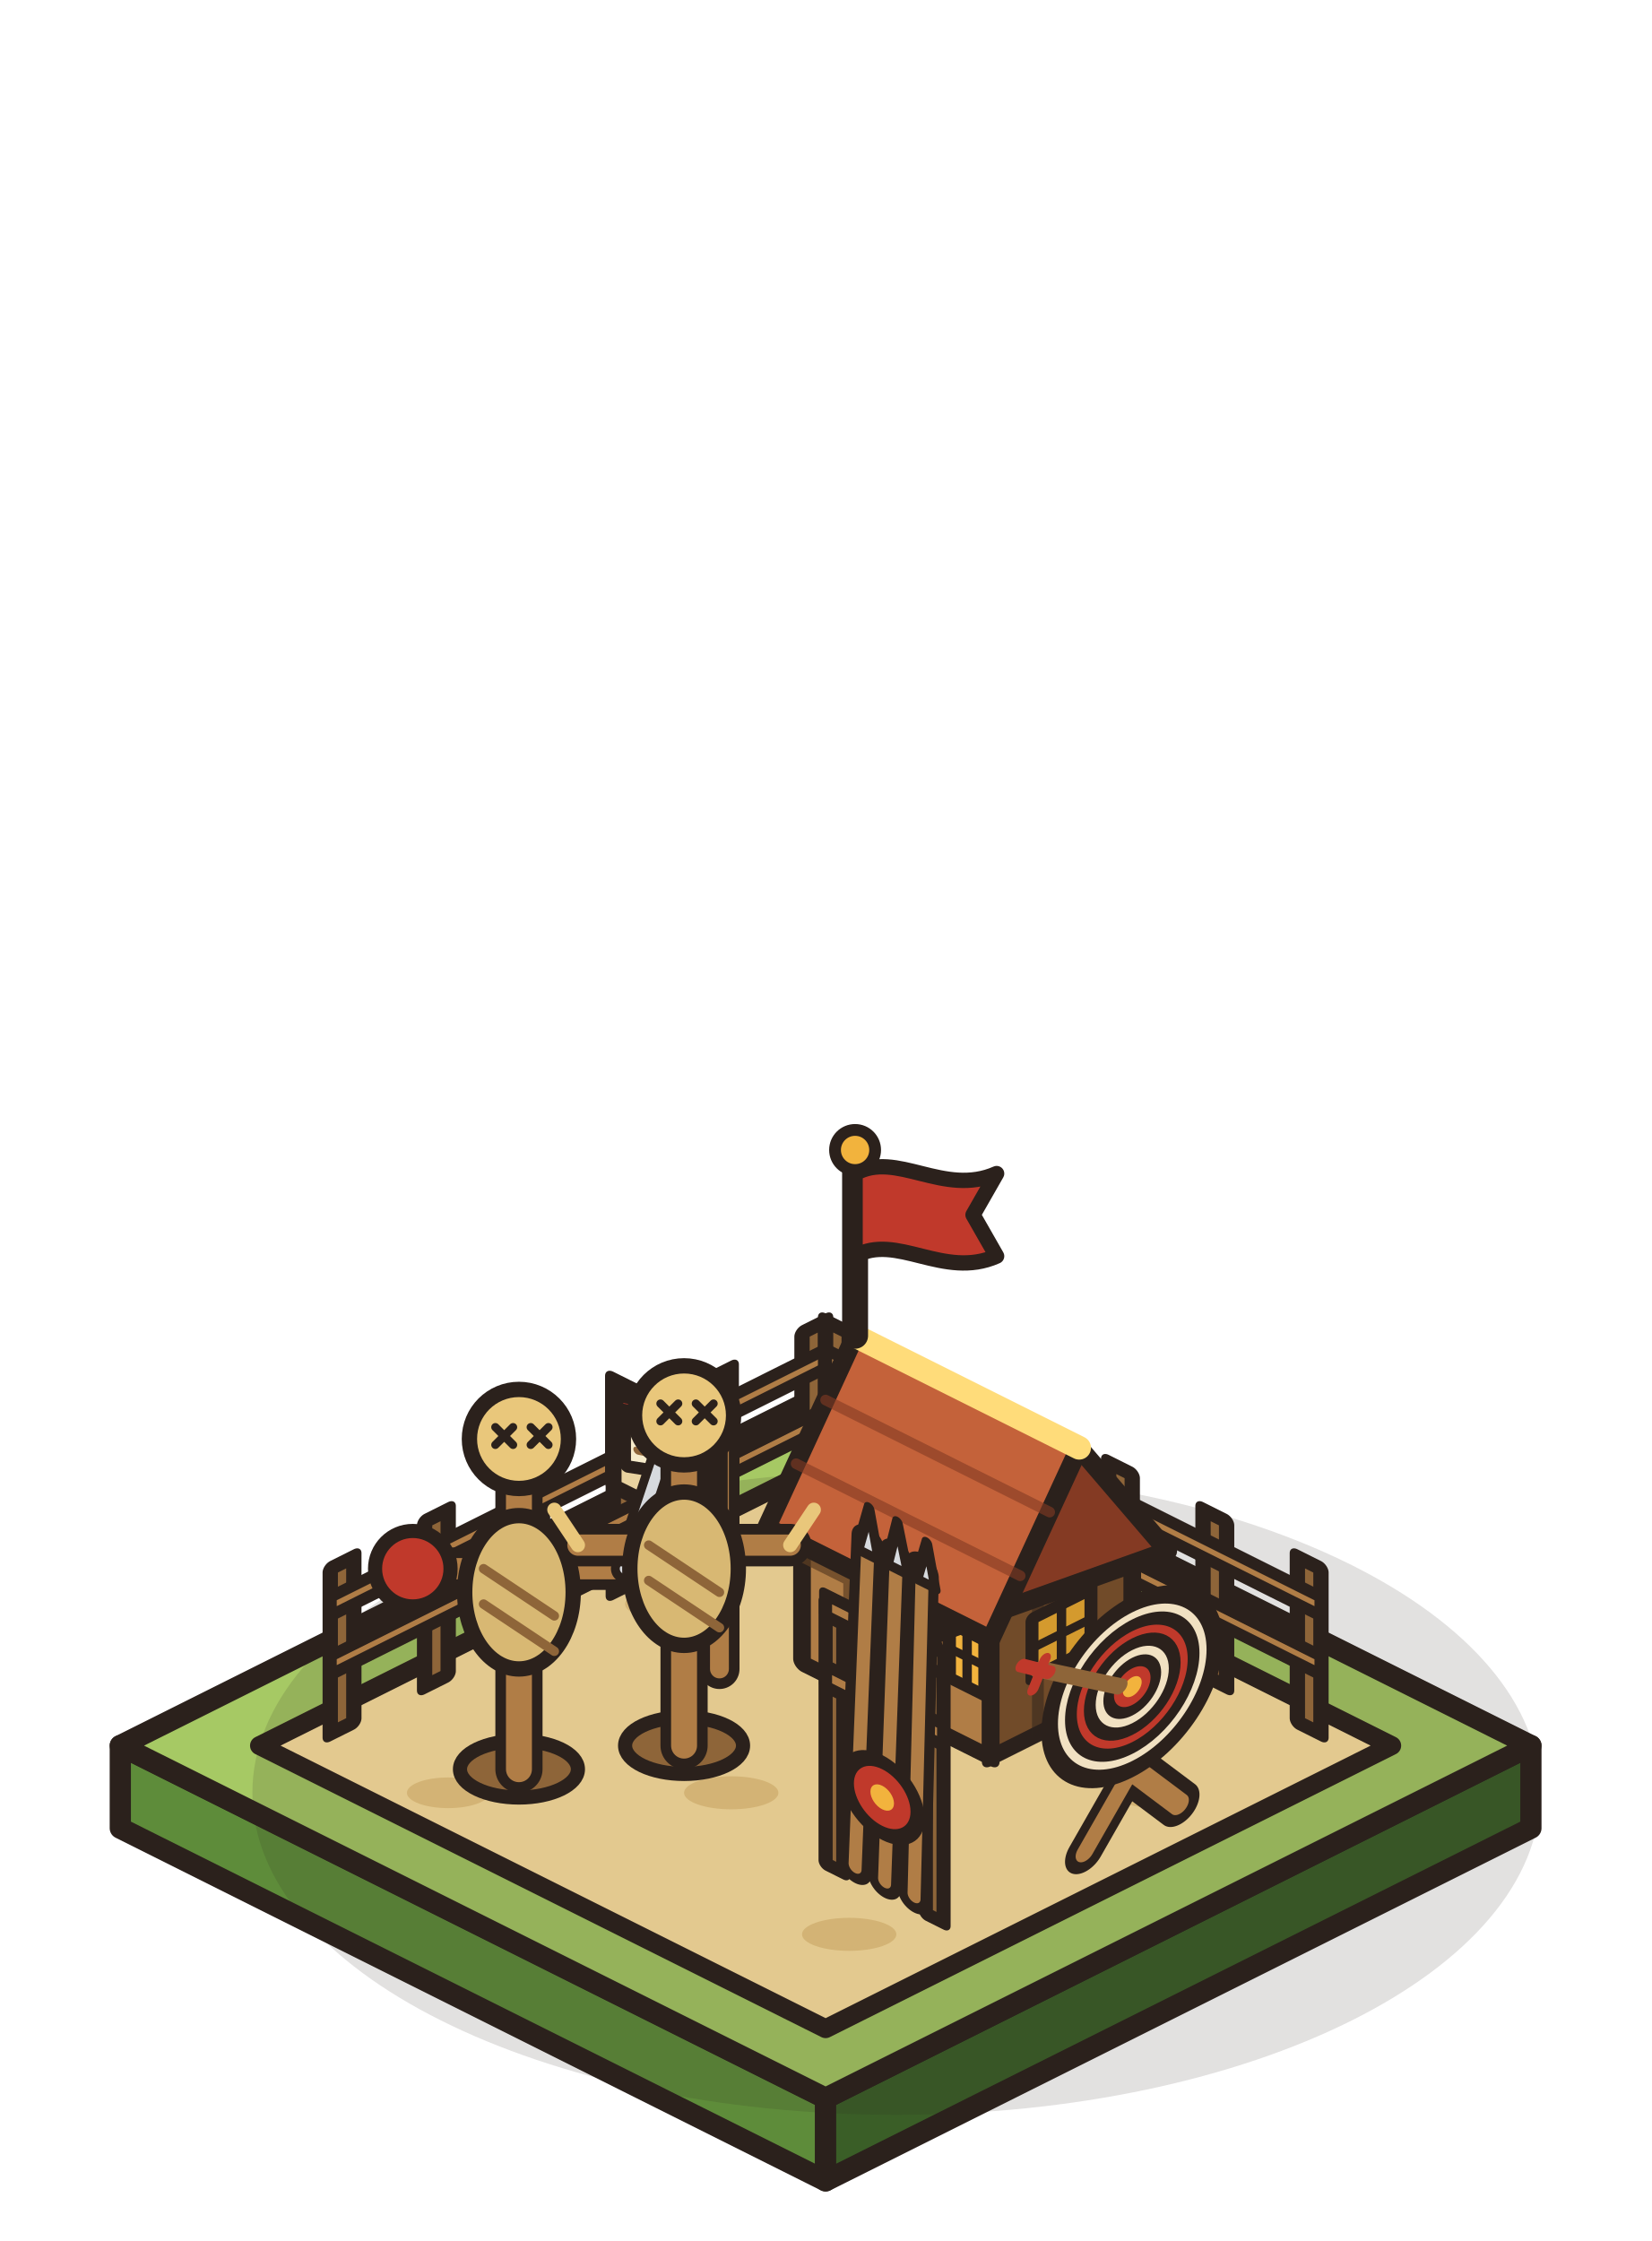
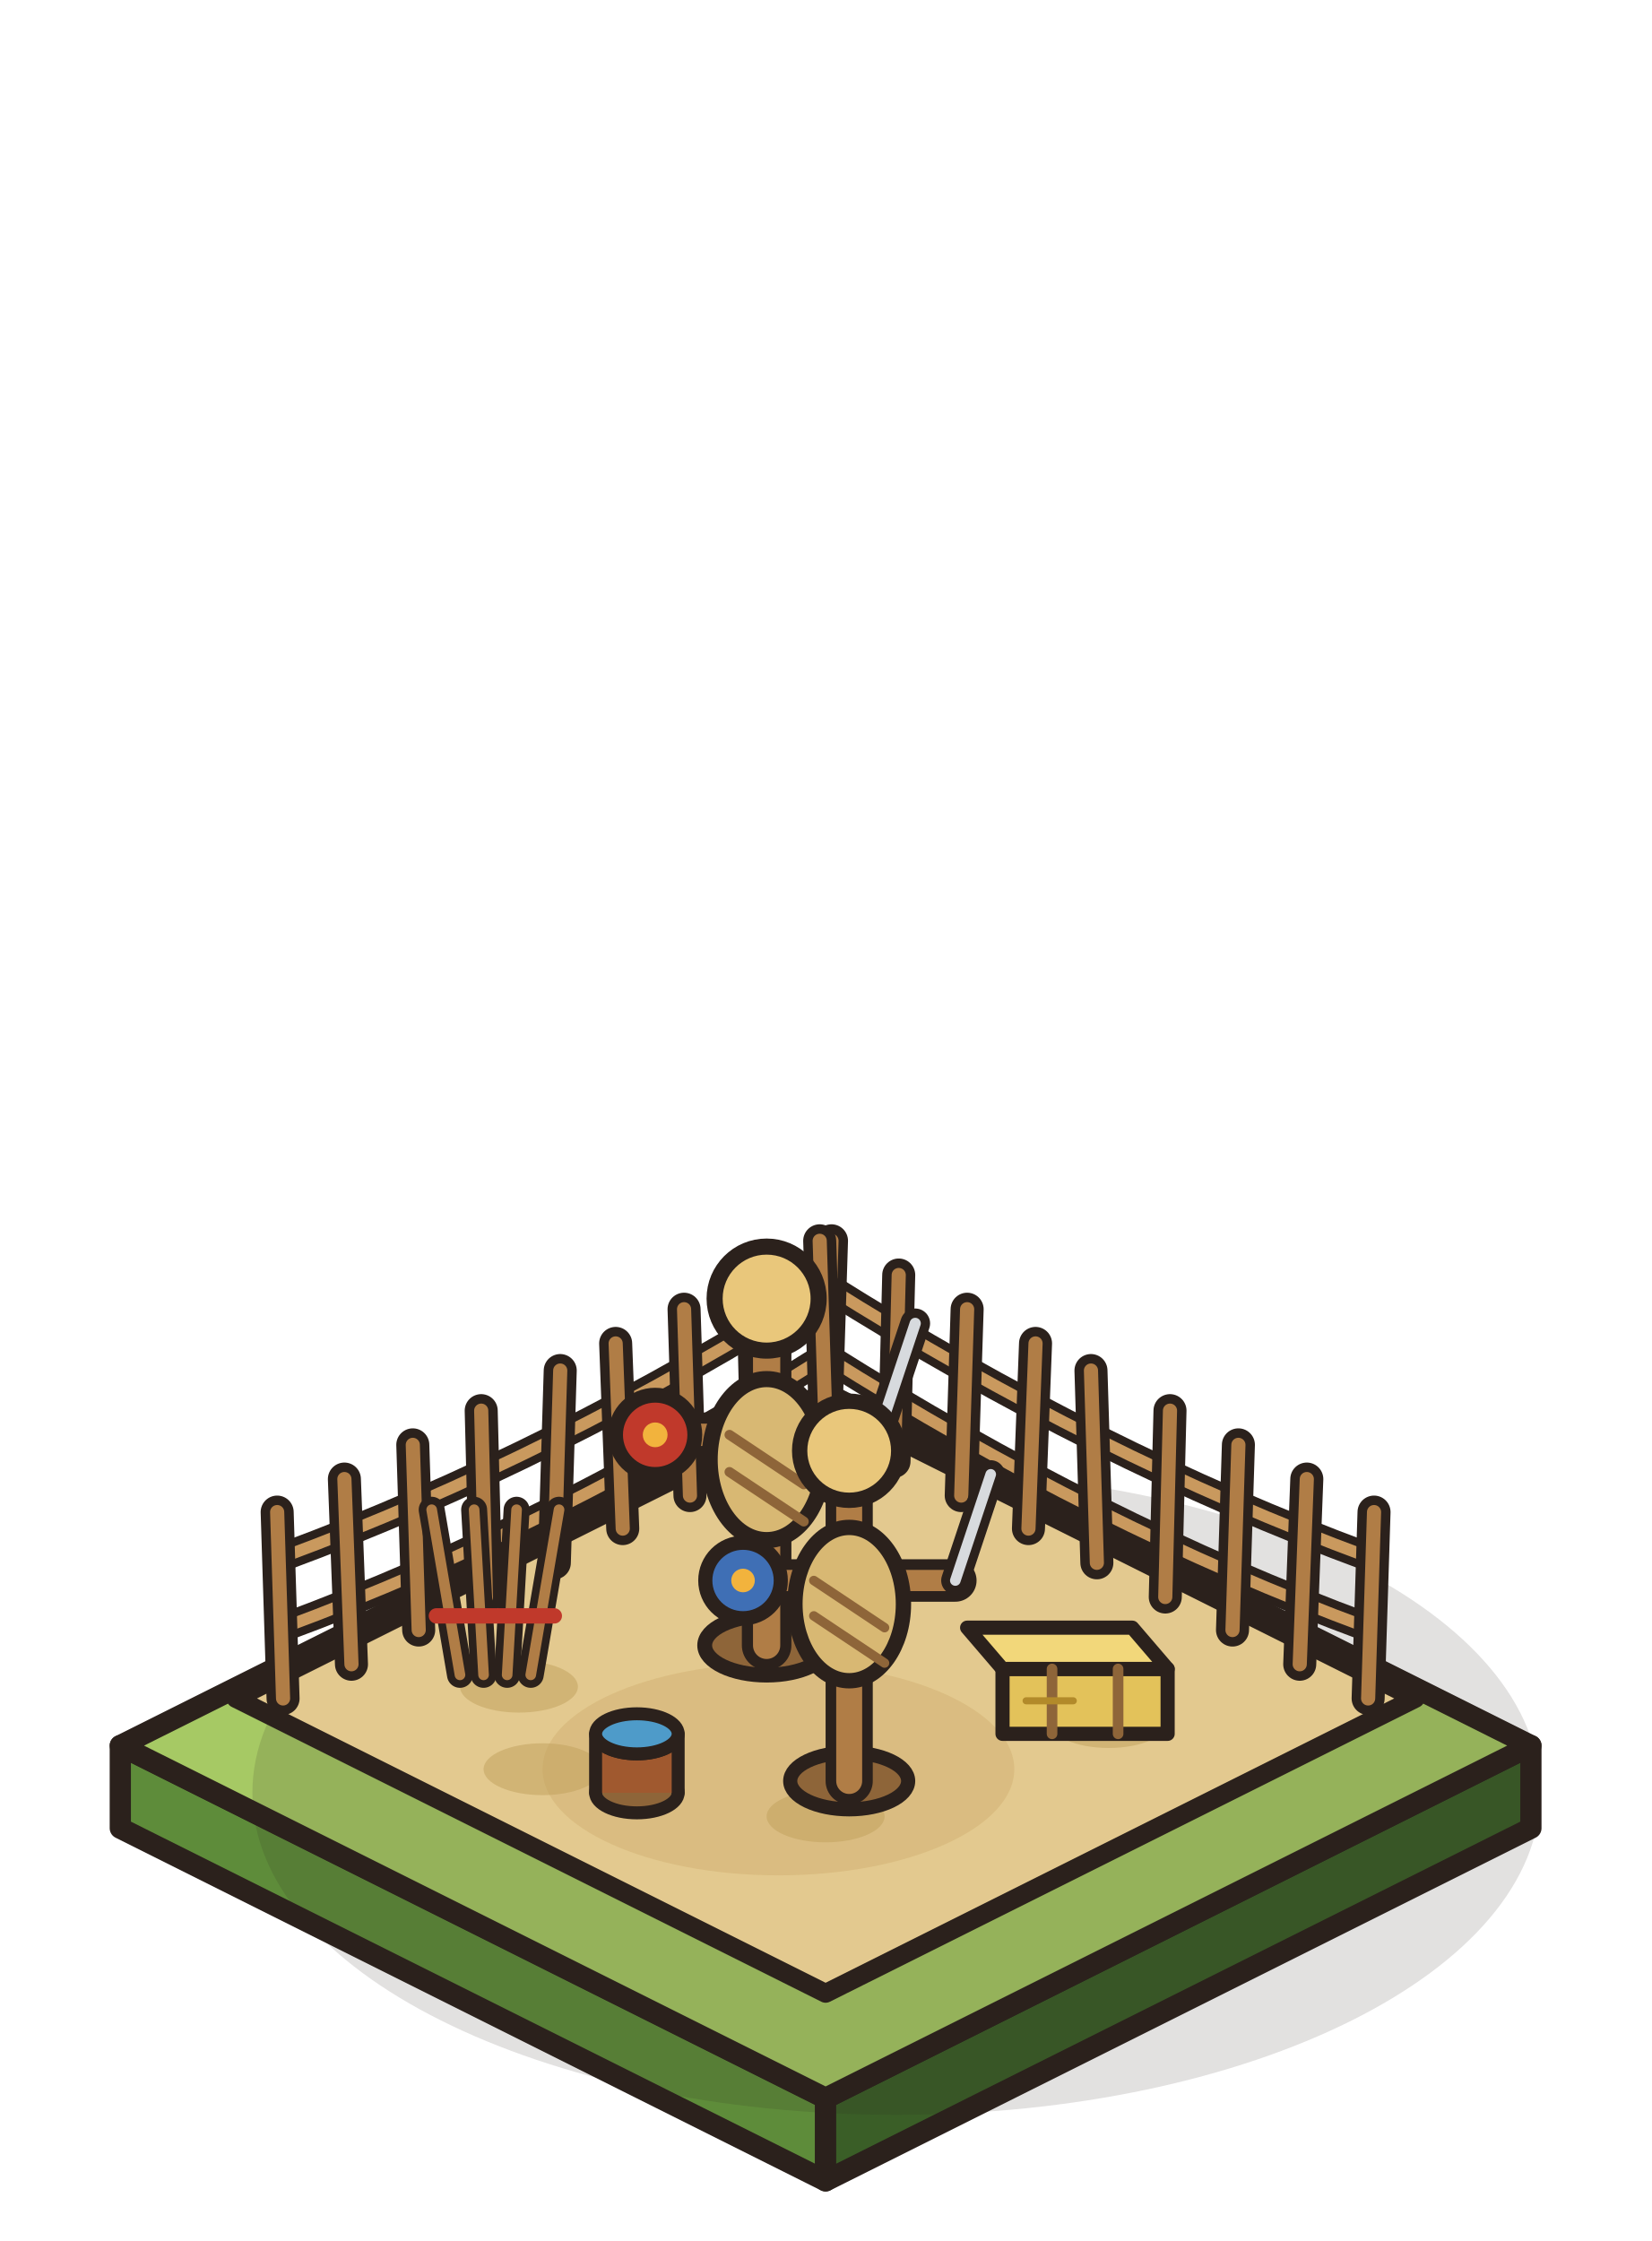
<svg xmlns="http://www.w3.org/2000/svg" viewBox="-70 -122 140 190" width="280" height="380">
  <path d="M-59.8 26L0 55.9L0 62.9L-59.8 33Z" fill="#5E8C3A" stroke="#2B211C" stroke-width="1.8" stroke-linejoin="round" />
  <path d="M59.8 26L0 55.9L0 62.9L59.8 33Z" fill="#3A5E27" stroke="#2B211C" stroke-width="1.8" stroke-linejoin="round" />
  <path d="M0 -3.9L59.8 26L0 55.9L-59.8 26Z" fill="#A6C964" stroke="#2B211C" stroke-width="1.8" stroke-linejoin="round" />
  <ellipse cx="6" cy="30" rx="54.6" ry="27.3" fill="#2B211C" opacity="0.14" />
  <g stroke="#2B211C" stroke-width="1.5" stroke-linejoin="round" stroke-linecap="round">
-     <path d="M0 2L48 26L0 50L-48 26Z" fill="#E3C98F" stroke-width="1.6" />
-     <g fill="#CFAE6E" stroke="none" opacity=".8">
-       <ellipse cx="-8" cy="30" rx="4" ry="1.4" />
-       <ellipse cx="12" cy="22" rx="3" ry="1.2" />
-       <ellipse cx="2" cy="42" rx="4" ry="1.4" />
-       <ellipse cx="28" cy="30" rx="3.5" ry="1.3" />
-       <ellipse cx="-32" cy="30" rx="3.5" ry="1.3" />
-       <ellipse cx="-14" cy="14" rx="3" ry="1.2" />
+     <path d="M0 -3L50 22L0 47L-50 22Z" fill="#E3C98F" stroke-width="1.6" />
+     <ellipse cx="-4" cy="28" rx="20" ry="9" fill="#CFAE6E" stroke="none" stroke-width="0" opacity="0.45" />
+     <ellipse cx="0" cy="32" rx="5" ry="2.2" fill="#BFA05C" stroke="none" stroke-width="0" opacity="0.5" />
+     <ellipse cx="-26" cy="21" rx="5" ry="2.2" fill="#BFA05C" stroke="none" stroke-width="0" opacity="0.5" />
+     <ellipse cx="24" cy="24" rx="5" ry="2.2" fill="#BFA05C" stroke="none" stroke-width="0" opacity="0.5" />
+     <ellipse cx="-24" cy="28" rx="5" ry="2.2" fill="#BFA05C" stroke="none" stroke-width="0" opacity="0.5" />
+     <path d="M0 -7Q23 7.5 46 16M0 -13Q23 1.5 46 10" fill="none" stroke-width="2.4" />
+     <path d="M0 -7Q23 7.5 46 16M0 -13Q23 1.5 46 10" fill="none" stroke="#C9995E" stroke-width="1" />
+     <path d="M0 -1L0.5 -16.8" fill="none" stroke-width="2.8" />
+     <path d="M0 -1L0.5 -16.8" fill="none" stroke="#B07D46" stroke-width="1.2" />
+     <path d="M5.8 1.9L6.2 -13.9" fill="none" stroke-width="2.8" />
+     <path d="M5.8 1.9L6.2 -13.9" fill="none" stroke="#B07D46" stroke-width="1.2" />
+     <path d="M11.5 4.8L12 -11" fill="none" stroke-width="2.8" />
+     <path d="M11.5 4.8L12 -11" fill="none" stroke="#B07D46" stroke-width="1.2" />
+     <path d="M17.2 7.6L17.8 -8.1" fill="none" stroke-width="2.8" />
+     <path d="M17.2 7.6L17.8 -8.1" fill="none" stroke="#B07D46" stroke-width="1.2" />
+     <path d="M23 10.5L22.5 -5.8" fill="none" stroke-width="2.8" />
+     <path d="M23 10.5L22.5 -5.8" fill="none" stroke="#B07D46" stroke-width="1.2" />
+     <path d="M28.8 13.4L29.2 -2.4" fill="none" stroke-width="2.8" />
+     <path d="M28.8 13.4L29.2 -2.4" fill="none" stroke="#B07D46" stroke-width="1.2" />
+     <path d="M34.5 16.2L35 0.5" fill="none" stroke-width="2.8" />
+     <path d="M34.5 16.2L35 0.5" fill="none" stroke="#B07D46" stroke-width="1.2" />
+     <path d="M40.2 19.1L40.8 3.4" fill="none" stroke-width="2.8" />
+     <path d="M40.2 19.1L40.8 3.4" fill="none" stroke="#B07D46" stroke-width="1.2" />
+     <path d="M46 22L46.5 6.2" fill="none" stroke-width="2.8" />
+     <path d="M46 22L46.5 6.2" fill="none" stroke="#B07D46" stroke-width="1.2" />
+     <path d="M0 -7Q-23 7.5 -46 16M0 -13Q-23 1.5 -46 10" fill="none" stroke-width="2.4" />
+     <path d="M0 -7Q-23 7.5 -46 16M0 -13Q-23 1.5 -46 10" fill="none" stroke="#C9995E" stroke-width="1" />
+     <path d="M0 -1L-0.5 -16.8" fill="none" stroke-width="2.8" />
+     <path d="M0 -1L-0.5 -16.8" fill="none" stroke="#B07D46" stroke-width="1.2" />
+     <path d="M-5.8 1.9L-6.2 -13.9" fill="none" stroke-width="2.8" />
+     <path d="M-5.8 1.9L-6.2 -13.9" fill="none" stroke="#B07D46" stroke-width="1.2" />
+     <path d="M-11.5 4.8L-12 -11" fill="none" stroke-width="2.8" />
+     <path d="M-11.5 4.8L-12 -11" fill="none" stroke="#B07D46" stroke-width="1.2" />
+     <path d="M-17.2 7.6L-17.8 -8.1" fill="none" stroke-width="2.8" />
+     <path d="M-17.2 7.6L-17.8 -8.1" fill="none" stroke="#B07D46" stroke-width="1.2" />
+     <path d="M-23 10.5L-22.5 -5.8" fill="none" stroke-width="2.8" />
+     <path d="M-23 10.5L-22.5 -5.8" fill="none" stroke="#B07D46" stroke-width="1.2" />
+     <path d="M-28.8 13.4L-29.2 -2.4" fill="none" stroke-width="2.8" />
+     <path d="M-28.8 13.4L-29.2 -2.4" fill="none" stroke="#B07D46" stroke-width="1.2" />
+     <path d="M-34.5 16.2L-35 0.5" fill="none" stroke-width="2.8" />
+     <path d="M-34.5 16.2L-35 0.5" fill="none" stroke="#B07D46" stroke-width="1.2" />
+     <path d="M-40.2 19.1L-40.8 3.4" fill="none" stroke-width="2.8" />
+     <path d="M-40.2 19.1L-40.8 3.4" fill="none" stroke="#B07D46" stroke-width="1.2" />
+     <path d="M-46 22L-46.5 6.2" fill="none" stroke-width="2.8" />
+     <path d="M-46 22L-46.5 6.2" fill="none" stroke="#B07D46" stroke-width="1.2" />
+     <g transform="translate(-5 17.5) scale(1.05)">
+       <ellipse cx="0" cy="0" rx="5" ry="2.4" fill="#8E6539" stroke-width="1.2" />
+       <path d="M0 0V-24" fill="none" stroke-width="4" />
+       <path d="M0 0V-24" fill="none" stroke="#B07D46" stroke-width="2.2" />
+       <path d="M-9 -17H9" fill="none" stroke-width="3.6" />
+       <path d="M-9 -17H9" fill="none" stroke="#B07D46" stroke-width="1.8" />
+       <ellipse cx="0" cy="-15" rx="4.6" ry="6.5" fill="#D8B873" stroke-width="1.3" />
+       <path d="M-3 -17L3 -13M-3 -14L3 -10" fill="none" stroke="#8E6539" stroke-width="0.8" />
+       <circle cx="0" cy="-28" r="4.2" fill="#E9C77B" stroke-width="1.3" />
+       <circle cx="-9" cy="-17" r="3.2" fill="#C0392B" stroke-width="1.2" />
+       <circle cx="-9" cy="-17" r="1" fill="#F2B33D" stroke-width="0" />
+       <path d="M9 -17L12 -26" fill="none" stroke-width="2.4" />
+       <path d="M9 -17L12 -26" fill="none" stroke="#D7DADE" stroke-width="0.9" />
    </g>
-     <g transform="matrix(-1 .5 0 -1 -22 15)">
-       <rect x="-22" y="0" width="2" height="14" fill="#8E6539" stroke-width="1.3" />
-       <rect x="-14" y="0" width="2" height="14" fill="#8E6539" stroke-width="1.3" />
-       <rect x="-6" y="0" width="2" height="14" fill="#8E6539" stroke-width="1.3" />
-       <rect x="2" y="0" width="2" height="14" fill="#8E6539" stroke-width="1.3" />
-       <rect x="10" y="0" width="2" height="14" fill="#8E6539" stroke-width="1.3" />
-       <rect x="18" y="0" width="2" height="14" fill="#8E6539" stroke-width="1.3" />
-       <rect x="-22" y="5" width="42" height="1.6" fill="#B07D46" stroke-width="1.1" />
-       <rect x="-22" y="10" width="42" height="1.6" fill="#B07D46" stroke-width="1.1" />
+     <g transform="translate(2 29) scale(1.0)">
+       <ellipse cx="0" cy="0" rx="5" ry="2.4" fill="#8E6539" stroke-width="1.2" />
+       <path d="M0 0V-24" fill="none" stroke-width="4" />
+       <path d="M0 0V-24" fill="none" stroke="#B07D46" stroke-width="2.2" />
+       <path d="M-9 -17H9" fill="none" stroke-width="3.6" />
+       <path d="M-9 -17H9" fill="none" stroke="#B07D46" stroke-width="1.8" />
+       <ellipse cx="0" cy="-15" rx="4.6" ry="6.5" fill="#D8B873" stroke-width="1.3" />
+       <path d="M-3 -17L3 -13M-3 -14L3 -10" fill="none" stroke="#8E6539" stroke-width="0.8" />
+       <circle cx="0" cy="-28" r="4.2" fill="#E9C77B" stroke-width="1.3" />
+       <circle cx="-9" cy="-17" r="3.2" fill="#3F6FB5" stroke-width="1.2" />
+       <circle cx="-9" cy="-17" r="1" fill="#F2B33D" stroke-width="0" />
+       <path d="M9 -17L12 -26" fill="none" stroke-width="2.4" />
+       <path d="M9 -17L12 -26" fill="none" stroke="#D7DADE" stroke-width="0.9" />
    </g>
-     <g transform="matrix(1 .5 0 -1 22 15)">
-       <rect x="-22" y="0" width="2" height="14" fill="#8E6539" stroke-width="1.3" />
-       <rect x="-14" y="0" width="2" height="14" fill="#8E6539" stroke-width="1.3" />
-       <rect x="-6" y="0" width="2" height="14" fill="#8E6539" stroke-width="1.3" />
-       <rect x="2" y="0" width="2" height="14" fill="#8E6539" stroke-width="1.3" />
-       <rect x="10" y="0" width="2" height="14" fill="#8E6539" stroke-width="1.3" />
-       <rect x="18" y="0" width="2" height="14" fill="#8E6539" stroke-width="1.3" />
-       <rect x="-22" y="5" width="42" height="1.6" fill="#B07D46" stroke-width="1.1" />
-       <rect x="-22" y="10" width="42" height="1.6" fill="#B07D46" stroke-width="1.1" />
-     </g>
-     <g transform="matrix(1 .5 0 -1 6 23)">
-       <rect x="-8" y="0" width="16" height="14" fill="#B07D46" />
-       <path d="M-4 0V14M4 0V14M-8 9H8" fill="none" stroke="#5E3F22" stroke-width="1" opacity=".7" />
-       <path d="M-2.5 0V7Q.5 12 3.5 7V0Z" fill="#5E3F22" stroke-width="1.3" />
-       <path d="M.5 0V9" fill="none" stroke-width=".8" opacity=".6" />
-       <rect x="4.5" y="5" width="3" height="5" fill="#F2B33D" stroke-width="1.1" />
-       <path d="M6 5V10M4.5 7.5H7.5" fill="none" stroke-width=".8" />
-     </g>
-     <g transform="matrix(-1 .5 0 -1 8 30)">
-       <rect x="-18" y="0" width="12" height="14" fill="#714B29" />
-       <path d="M-14 0V14M-10 0V14" fill="none" stroke="#2B211C" stroke-width="1" opacity=".5" />
-       <rect x="-14.5" y="5" width="5" height="5" fill="#D49A2E" stroke-width="1.1" />
-       <path d="M-12 5V10M-14.5 7.5H-9.5" fill="none" stroke-width=".8" />
-     </g>
-     <path d="M8 17L29 9.5L21.5 .75Z" fill="#843A23" stroke-width="1.6" />
-     <path d="M-5 7.5L14 17L21.5 .75L2.5 -8.75Z" fill="#C4623A" stroke-width="1.6" />
-     <path d="M-2.5 2.1L16.5 11.6M0 -3.3L19 6.2" fill="none" stroke="#843A23" stroke-width=".9" opacity=".6" />
-     <path d="M2.5 -8.75L21.5 .75" fill="none" stroke="#FFDC7A" stroke-width="2" />
-     <path d="M14 17L29 9.5" fill="none" stroke-width="0" />
-     <path d="M2.5 -8.75V-23" fill="none" stroke-width="2.2" />
-     <path d="M2.5 -22.5C6 -24.5 10 -20.5 14.5 -22.5L12.5 -19L14.5 -15.5C10 -13.5 6 -17.5 2.5 -15.5Z" fill="#C0392B" stroke-width="1.3" />
-     <circle cx="2.5" cy="-24.5" r="1.7" fill="#F2B33D" stroke-width="1" />
-     <path d="M-9 19.5V-2" fill="none" stroke-width="3.4" />
-     <path d="M-9 19.5V-2" fill="none" stroke="#B07D46" stroke-width="1.6" />
-     <g transform="matrix(1 .5 0 -1 2 25)">
-       <rect x="-20" y="11" width="9" height="9" fill="#E9D3A0" stroke-width="1.4" />
-       <path d="M-19 13.2L-15.5 14.4V19L-19 17.8Z" fill="#F6EBCB" stroke-width="1" />
-       <path d="M-15.5 14.4L-12 13.2V17.8L-15.5 19Z" fill="#F6EBCB" stroke-width="1" />
-       <path d="M-19.6 17.8L-15.5 19.1L-11.4 17.8V18.8L-15.5 20.1L-19.6 18.8Z" fill="#C0392B" stroke-width=".9" />
-       <path d="M-18 15L-16.3 15.5M-18 16.4L-16.3 16.9M-14.7 15.5L-13 15M-14.7 16.9L-13 16.4" fill="none" stroke="#8E6539" stroke-width=".6" />
-     </g>
-     <g transform="matrix(-1 .5 0 -1 20 36)">
-       <path d="M-6 5L-10 0M-6 5L-2 0" fill="none" stroke-width="3.4" />
-       <path d="M-6 5L-10 0M-6 5L-2 0" fill="none" stroke="#B07D46" stroke-width="1.6" />
-       <circle cx="-6" cy="12" r="7" fill="#F1E1C2" stroke-width="1.4" />
-       <circle cx="-6" cy="12" r="5.2" fill="#C0392B" stroke-width="1" />
-       <circle cx="-6" cy="12" r="3.6" fill="#F1E1C2" stroke-width="1" />
-       <circle cx="-6" cy="12" r="2" fill="#C0392B" stroke-width=".9" />
-       <circle cx="-6" cy="12" r=".8" fill="#F2B33D" stroke-width="0" />
-       <path d="M-5 12.5L2 17.5" fill="none" stroke="#8E6539" stroke-width="1.2" />
-       <path d="M1 16.7L3.4 18.5M1.4 18L2.4 16" fill="none" stroke="#C0392B" stroke-width="1" />
-     </g>
-     <g transform="matrix(1 .5 0 -1 -10 31)">
-       <rect x="10" y="0" width="1.5" height="22" fill="#8E6539" stroke-width="1.2" />
-       <rect x="18.5" y="0" width="1.5" height="22" fill="#8E6539" stroke-width="1.2" />
-       <rect x="10" y="15" width="10" height="1.8" fill="#B07D46" stroke-width="1.1" />
-       <rect x="10" y="21" width="10" height="1.8" fill="#B07D46" stroke-width="1.1" />
-       <path d="M12.5 1L13.6 29M15 1L16 29M17.5 1L18.2 29" fill="none" stroke-width="2.8" />
-       <path d="M12.5 1L13.6 29M15 1L16 29M17.5 1L18.2 29" fill="none" stroke="#B07D46" stroke-width="1.1" />
-       <path d="M12.7 28L14.5 28L13.7 32Z" fill="#D7DADE" stroke-width=".9" />
-       <path d="M15.2 28L17 28L16.1 32Z" fill="#D7DADE" stroke-width=".9" />
-       <path d="M17.7 28L19.3 28L18.6 31.5Z" fill="#D7DADE" stroke-width=".9" />
-       <circle cx="14.8" cy="8" r="3" fill="#C0392B" stroke-width="1.2" />
-       <circle cx="14.8" cy="8" r="1" fill="#F2B33D" stroke-width="0" />
-     </g>
-     <ellipse cx="-26" cy="28" rx="5" ry="2.4" fill="#8E6539" stroke-width="1.2" />
-     <path d="M-26 28V4" fill="none" stroke-width="4" />
-     <path d="M-26 28V4" fill="none" stroke="#B07D46" stroke-width="2.2" />
-     <path d="M-35 11H-17" fill="none" stroke-width="3.6" />
-     <path d="M-35 11H-17" fill="none" stroke="#B07D46" stroke-width="1.8" />
-     <ellipse cx="-26" cy="13" rx="4.6" ry="6.5" fill="#D8B873" stroke-width="1.3" />
-     <path d="M-29 11L-23 15M-29 14L-23 18" fill="none" stroke="#8E6539" stroke-width=".8" />
-     <circle cx="-26" cy="0" r="4.2" fill="#E9C77B" stroke-width="1.3" />
-     <path d="M-28 -1L-26.5 .5M-26.5 -1L-28 .5M-25 -1L-23.5 .5M-23.5 -1L-25 .5" fill="none" stroke-width=".7" />
-     <circle cx="-35" cy="11" r="3.2" fill="#C0392B" stroke-width="1.2" />
-     <path d="M-17 11L-14 2" fill="none" stroke-width="2.4" />
-     <path d="M-17 11L-14 2" fill="none" stroke="#D7DADE" stroke-width=".9" />
-     <ellipse cx="-12" cy="26" rx="5" ry="2.4" fill="#8E6539" stroke-width="1.2" />
-     <path d="M-12 26V2" fill="none" stroke-width="4" />
-     <path d="M-12 26V2" fill="none" stroke="#B07D46" stroke-width="2.2" />
-     <path d="M-21 9H-3" fill="none" stroke-width="3.6" />
-     <path d="M-21 9H-3" fill="none" stroke="#B07D46" stroke-width="1.8" />
-     <ellipse cx="-12" cy="11" rx="4.6" ry="6.5" fill="#D8B873" stroke-width="1.3" />
-     <path d="M-15 9L-9 13M-15 12L-9 16" fill="none" stroke="#8E6539" stroke-width=".8" />
-     <circle cx="-12" cy="-2" r="4.2" fill="#E9C77B" stroke-width="1.3" />
-     <path d="M-14 -3L-12.5 -1.5M-12.5 -3L-14 -1.5M-11 -3L-9.5 -1.5M-9.5 -3L-11 -1.5" fill="none" stroke-width=".7" />
-     <path d="M-21 9L-23 6M-3 9L-1 6" fill="none" stroke="#E9C77B" stroke-width="1.2" />
+     <path d="M-31 20L-33.4 6" fill="none" stroke="#2B211C" stroke-width="2.2" />
+     <path d="M-31 20L-33.4 6" fill="none" stroke="#B07D46" stroke-width="0.9" />
+     <path d="M-29 20L-29.8 6" fill="none" stroke="#2B211C" stroke-width="2.2" />
+     <path d="M-29 20L-29.8 6" fill="none" stroke="#B07D46" stroke-width="0.9" />
+     <path d="M-27 20L-26.2 6" fill="none" stroke="#2B211C" stroke-width="2.2" />
+     <path d="M-27 20L-26.2 6" fill="none" stroke="#B07D46" stroke-width="0.9" />
+     <path d="M-25 20L-22.6 6" fill="none" stroke="#2B211C" stroke-width="2.2" />
+     <path d="M-25 20L-22.6 6" fill="none" stroke="#B07D46" stroke-width="0.9" />
+     <path d="M-33 15L-23 15" fill="none" stroke="#C0392B" stroke-width="1.3" />
+     <path d="M15 25L29 25L29 19.5L15 19.5Z" fill="#E3C25A" stroke-width="1.2" />
+     <path d="M15 19.5L29 19.5L26 16L12 16Z" fill="#F2D77A" stroke-width="1.2" />
+     <path d="M19.2 25L19.2 19.5" fill="none" stroke="#8E6539" stroke-width="0.9" />
+     <path d="M24.8 25L24.8 19.5" fill="none" stroke="#8E6539" stroke-width="0.9" />
+     <path d="M17 22.2L21 22.2" fill="none" stroke="#B28A2A" stroke-width="0.6" />
+     <ellipse cx="-16" cy="30" rx="3.5" ry="1.7" fill="#8E6539" stroke-width="1.1" />
+     <path d="M-19.5 30V25A3.500 1.700 0 0 0 -12.5 25V30" fill="#A0592F" stroke-width="1.1" />
+     <ellipse cx="-16" cy="25" rx="3.5" ry="1.7" fill="#4E9BC9" stroke-width="1.1" />
  </g>
</svg>
